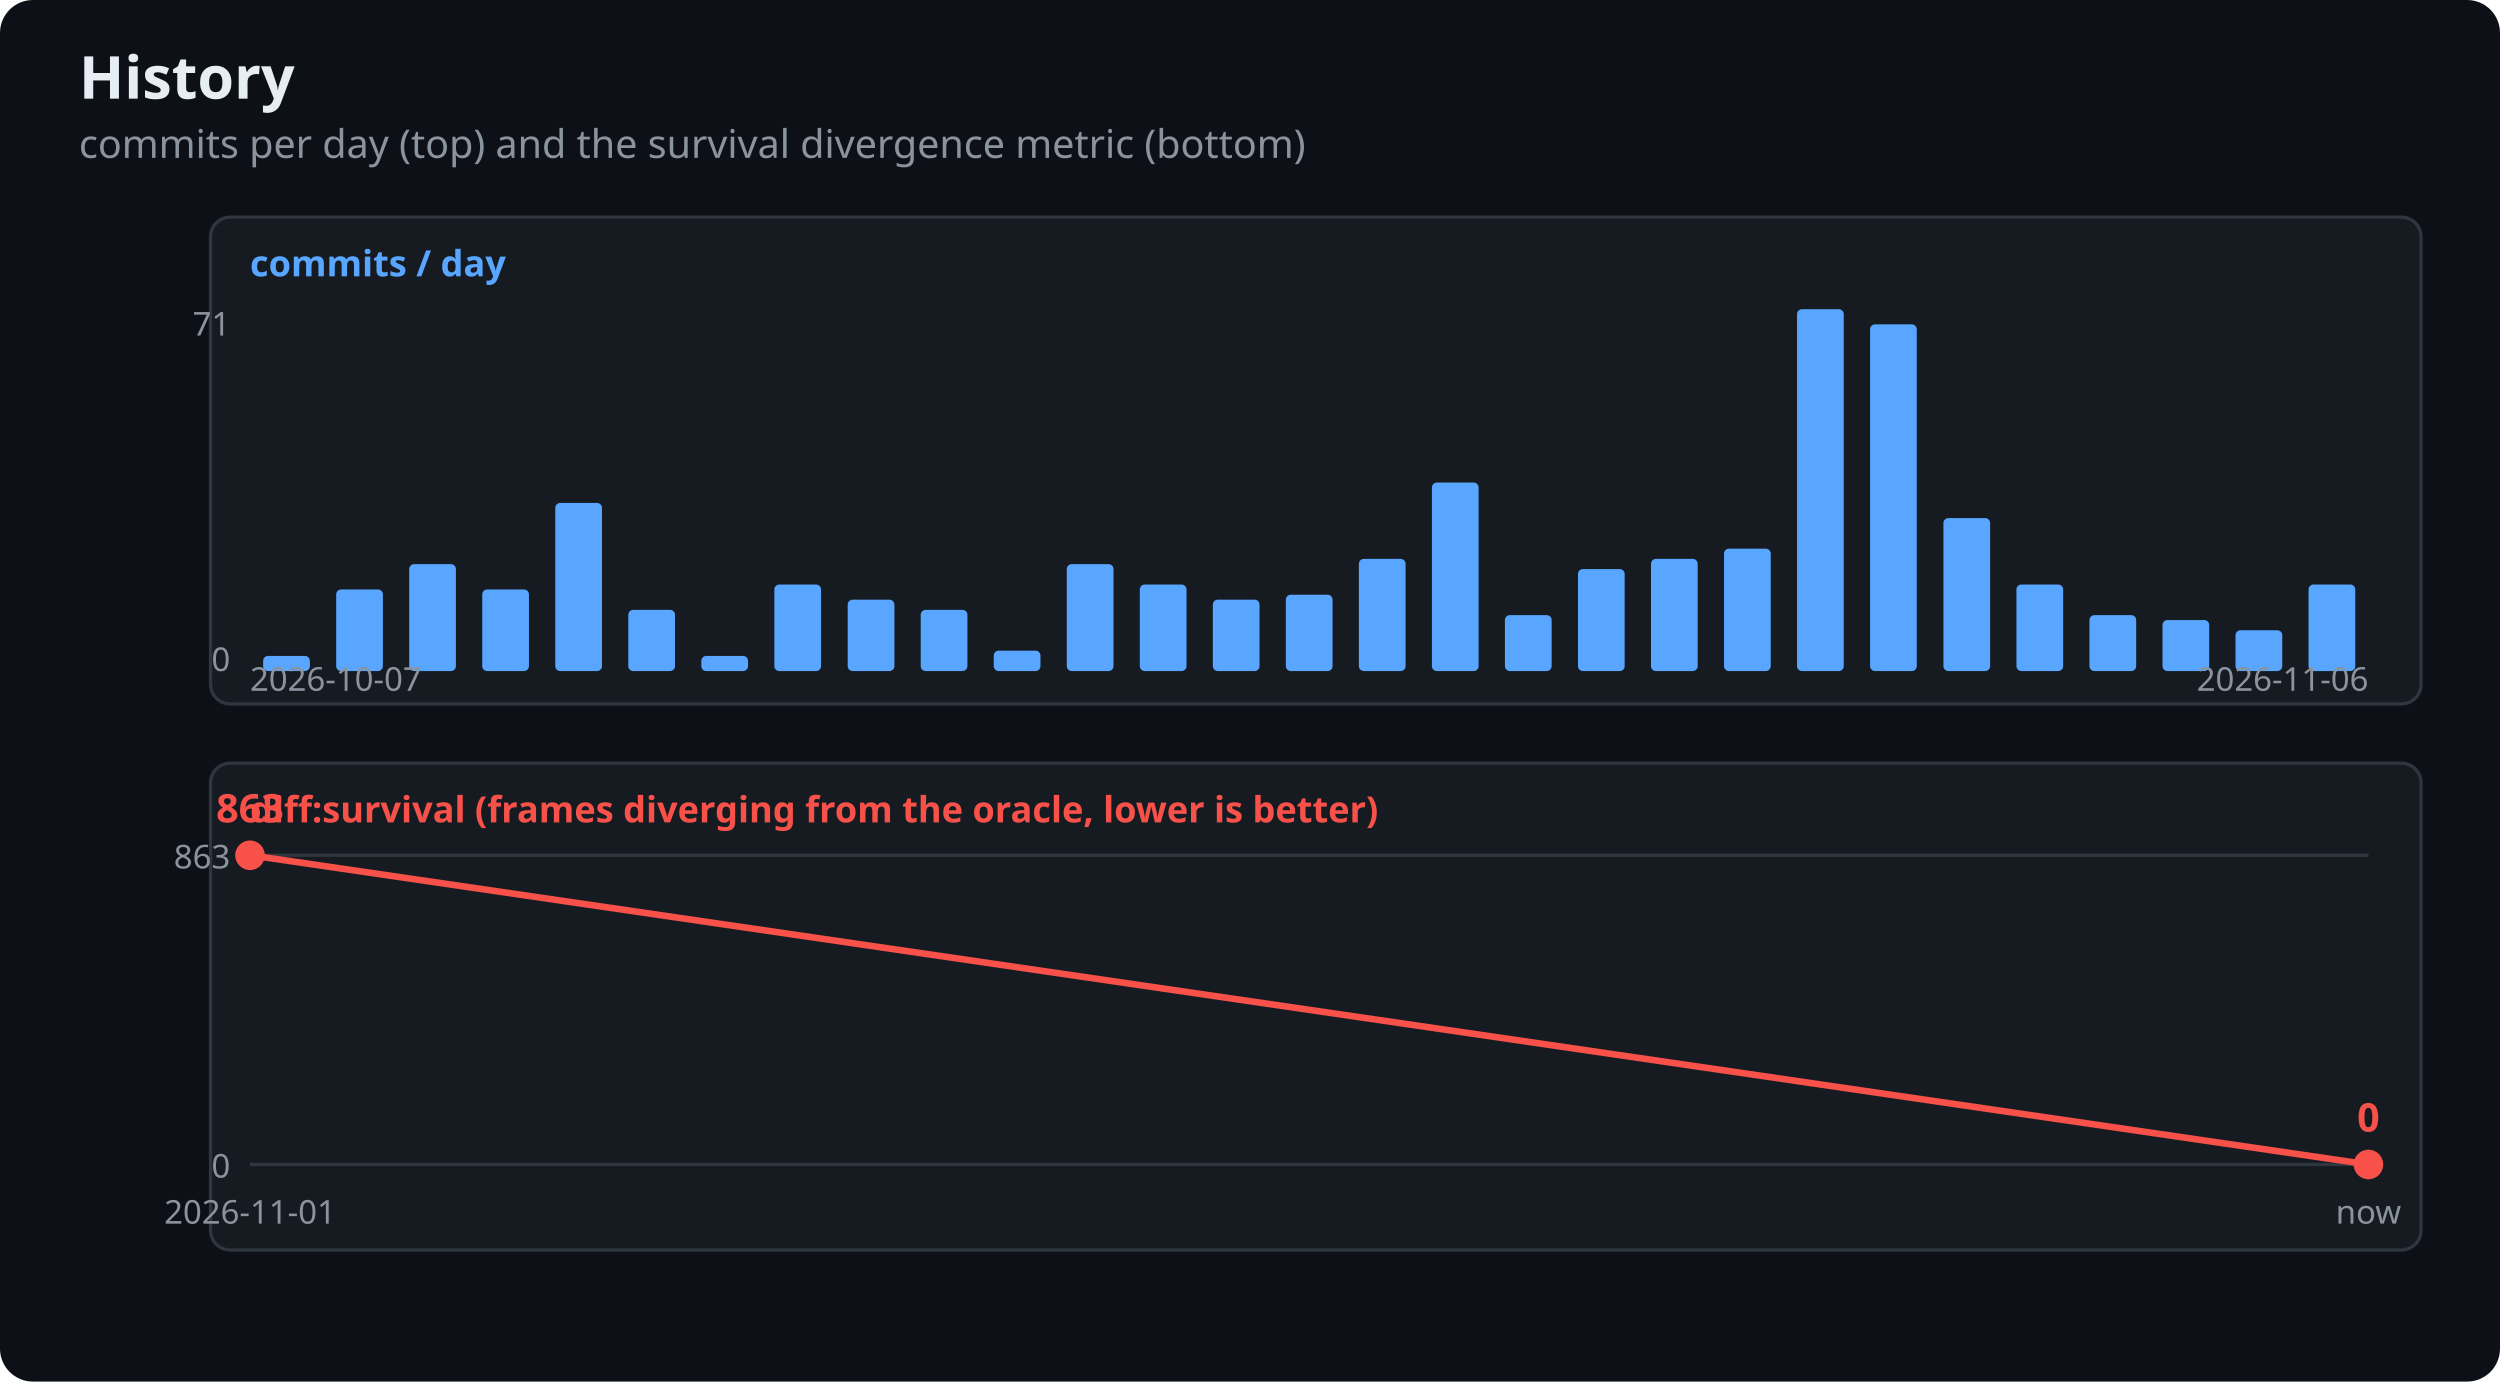
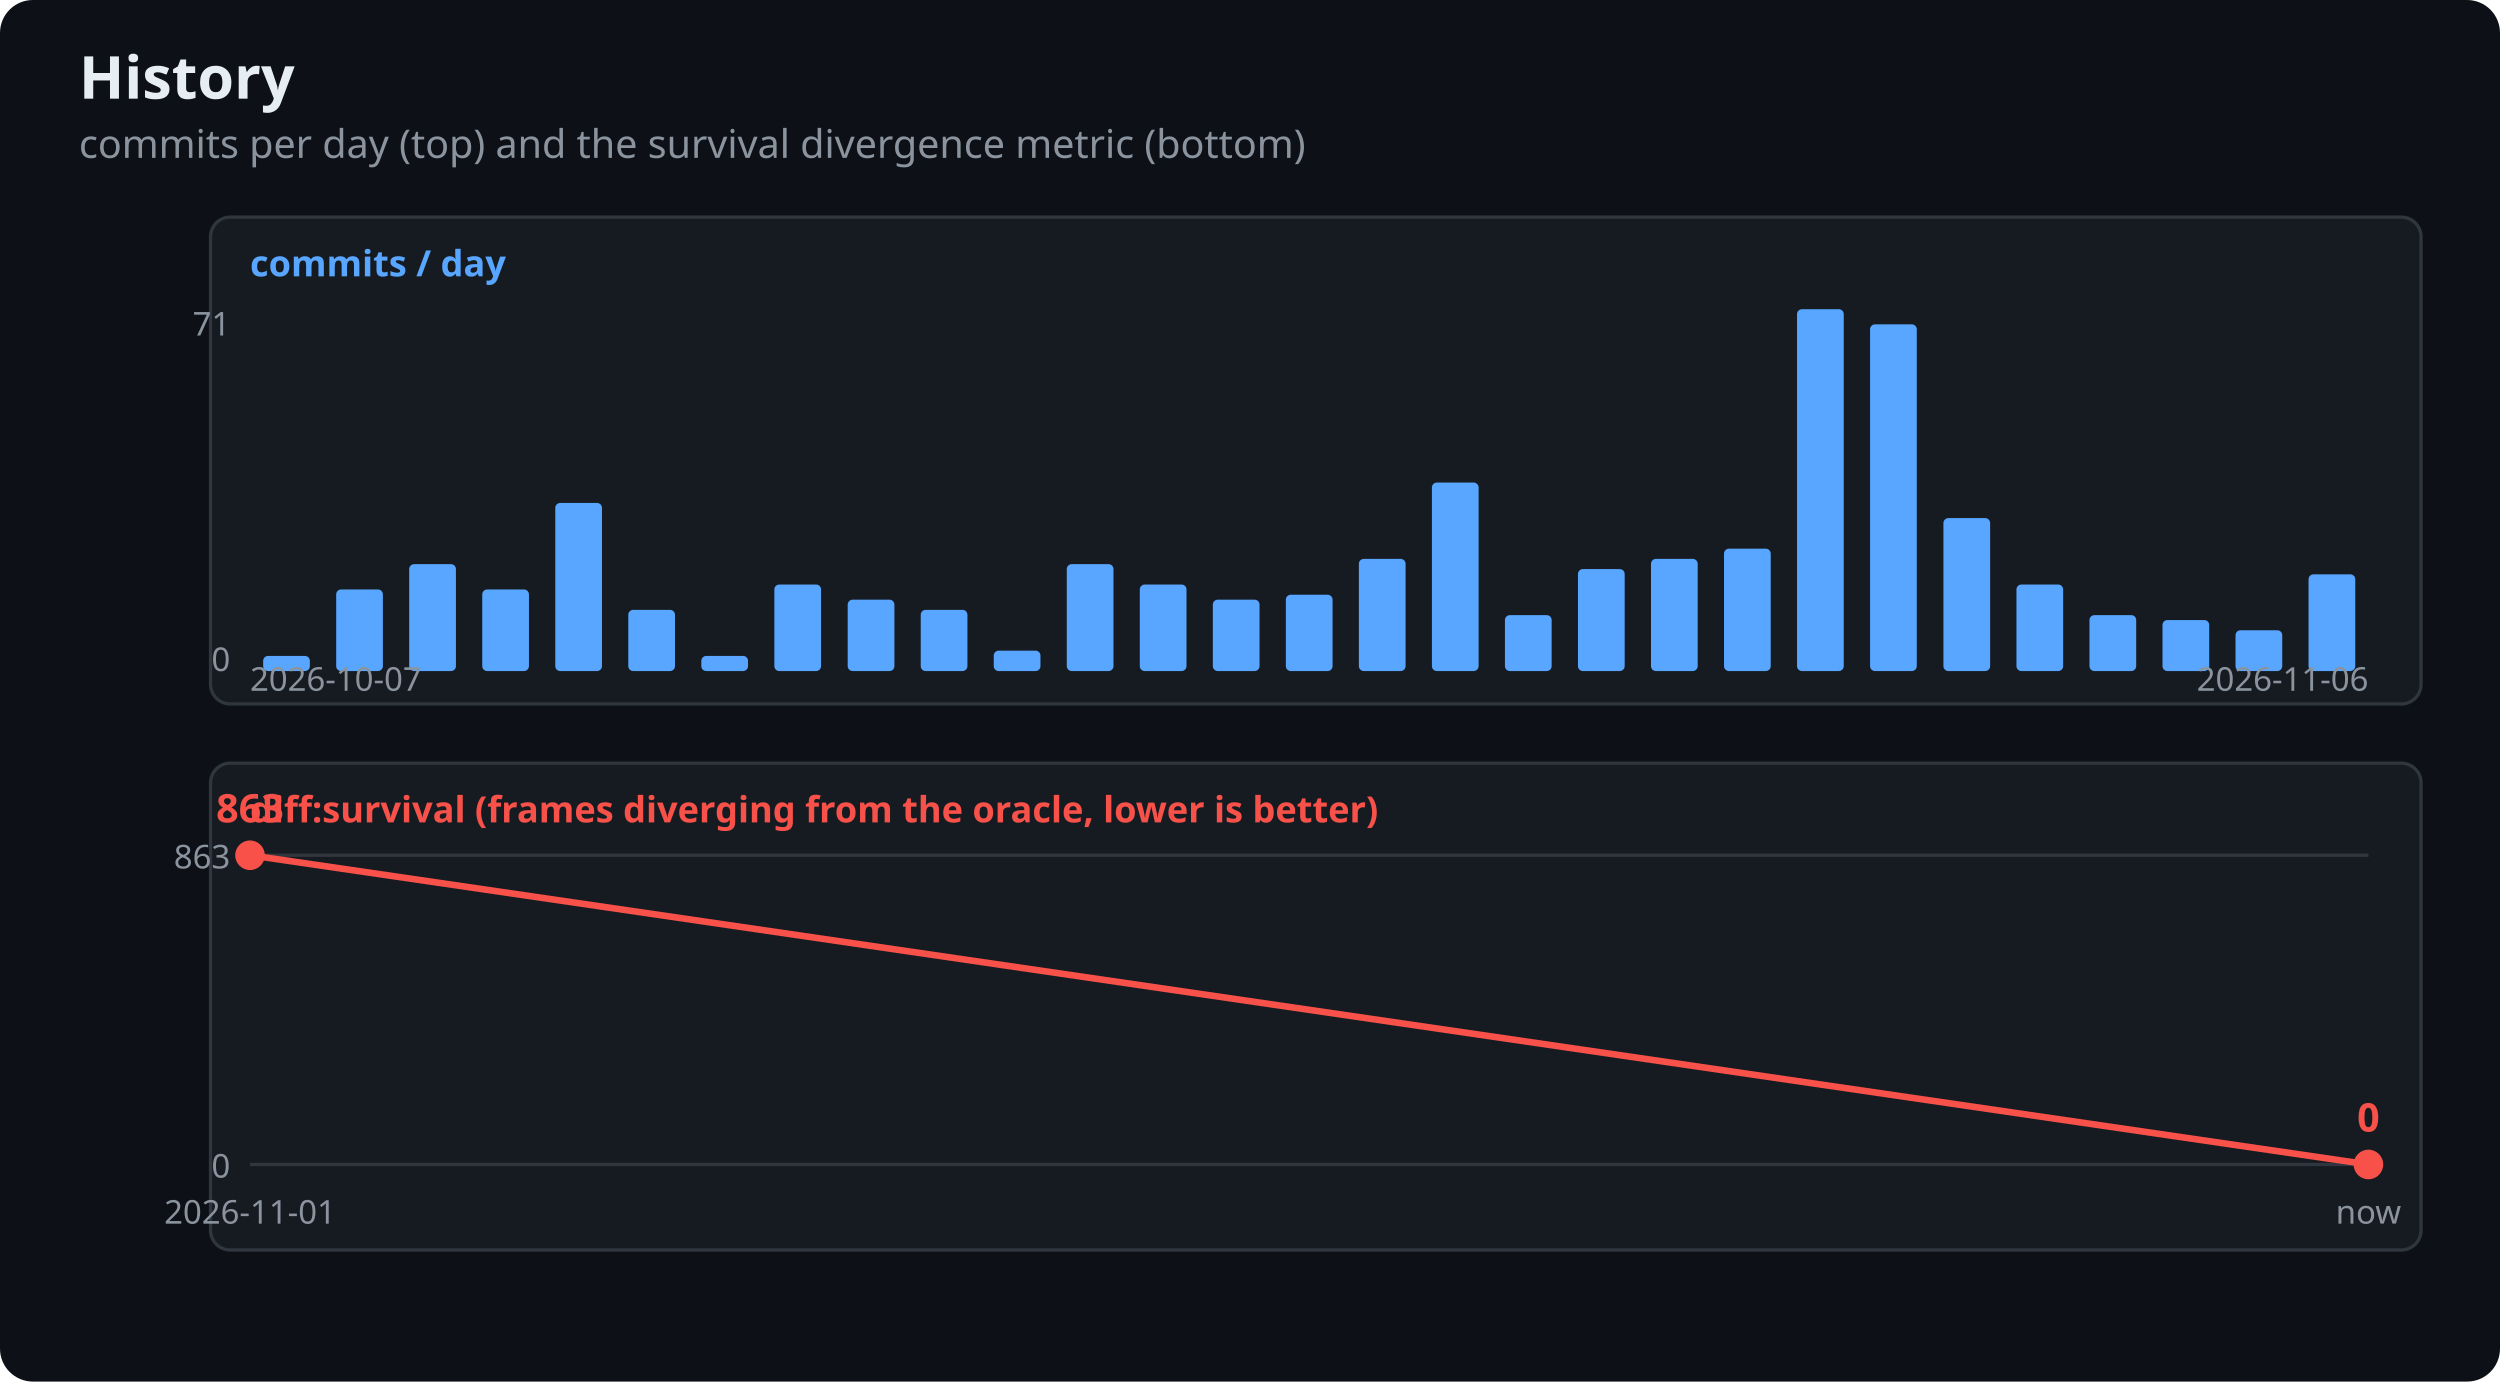
<svg xmlns="http://www.w3.org/2000/svg" width="760" height="420" viewBox="0 0 760 420" font-family="Segoe UI,Ubuntu,sans-serif">
  <rect width="760" height="420" rx="10" fill="#0d1117" />
  <text x="24" y="30" fill="#e6edf3" font-size="18" font-weight="600">History</text>
  <text x="24" y="48" fill="#8b949e" font-size="12">commits per day (top) and the survival divergence metric (bottom)</text>
  <rect x="64" y="66" width="672" height="148" fill="#161b22" stroke="#30363d" rx="6" />
  <text x="76" y="84" fill="#58a6ff" font-size="11" font-weight="600">commits / day</text>
  <rect x="80.0" y="199.4" width="14.2" height="4.6" fill="#58a6ff" rx="1.5" />
  <rect x="102.2" y="179.2" width="14.2" height="24.8" fill="#58a6ff" rx="1.5" />
  <rect x="124.4" y="171.5" width="14.2" height="32.5" fill="#58a6ff" rx="1.5" />
  <rect x="146.6" y="179.2" width="14.2" height="24.8" fill="#58a6ff" rx="1.5" />
  <rect x="168.8" y="152.9" width="14.2" height="51.1" fill="#58a6ff" rx="1.5" />
  <rect x="191.0" y="185.4" width="14.2" height="18.6" fill="#58a6ff" rx="1.5" />
  <rect x="213.2" y="199.4" width="14.2" height="4.6" fill="#58a6ff" rx="1.5" />
  <rect x="235.4" y="177.7" width="14.2" height="26.3" fill="#58a6ff" rx="1.5" />
  <rect x="257.7" y="182.3" width="14.2" height="21.7" fill="#58a6ff" rx="1.5" />
  <rect x="279.9" y="185.4" width="14.2" height="18.6" fill="#58a6ff" rx="1.5" />
  <rect x="302.1" y="197.8" width="14.2" height="6.2" fill="#58a6ff" rx="1.5" />
  <rect x="324.3" y="171.5" width="14.2" height="32.5" fill="#58a6ff" rx="1.5" />
  <rect x="346.5" y="177.7" width="14.2" height="26.3" fill="#58a6ff" rx="1.5" />
  <rect x="368.7" y="182.3" width="14.2" height="21.7" fill="#58a6ff" rx="1.5" />
  <rect x="390.9" y="180.8" width="14.2" height="23.2" fill="#58a6ff" rx="1.5" />
  <rect x="413.1" y="169.9" width="14.2" height="34.1" fill="#58a6ff" rx="1.5" />
  <rect x="435.3" y="146.7" width="14.2" height="57.3" fill="#58a6ff" rx="1.5" />
  <rect x="457.5" y="187.0" width="14.2" height="17.0" fill="#58a6ff" rx="1.5" />
  <rect x="479.7" y="173.0" width="14.2" height="31.0" fill="#58a6ff" rx="1.5" />
  <rect x="501.9" y="169.9" width="14.2" height="34.1" fill="#58a6ff" rx="1.5" />
  <rect x="524.1" y="166.8" width="14.2" height="37.2" fill="#58a6ff" rx="1.5" />
  <rect x="546.3" y="94.0" width="14.2" height="110.0" fill="#58a6ff" rx="1.5" />
  <rect x="568.5" y="98.6" width="14.2" height="105.4" fill="#58a6ff" rx="1.5" />
  <rect x="590.8" y="157.5" width="14.2" height="46.5" fill="#58a6ff" rx="1.5" />
  <rect x="613.0" y="177.7" width="14.2" height="26.3" fill="#58a6ff" rx="1.5" />
  <rect x="635.2" y="187.0" width="14.2" height="17.0" fill="#58a6ff" rx="1.5" />
  <rect x="657.4" y="188.5" width="14.2" height="15.5" fill="#58a6ff" rx="1.5" />
  <rect x="679.6" y="191.6" width="14.2" height="12.4" fill="#58a6ff" rx="1.5" />
-   <rect x="701.8" y="177.7" width="14.2" height="26.3" fill="#58a6ff" rx="1.5" />
+   <rect x="701.8" y="174.6" width="14.2" height="29.4" fill="#58a6ff" rx="1.5" />
  <text x="70" y="102" fill="#8b949e" font-size="10" text-anchor="end">71</text>
  <text x="70" y="204" fill="#8b949e" font-size="10" text-anchor="end">0</text>
  <text x="76" y="210" fill="#8b949e" font-size="10">2026-10-07</text>
  <text x="720" y="210" fill="#8b949e" font-size="10" text-anchor="end">2026-11-06</text>
  <rect x="64" y="232" width="672" height="148" fill="#161b22" stroke="#30363d" rx="6" />
  <text x="76" y="250" fill="#f85149" font-size="11" font-weight="600">diff:survival (frames diverging from the oracle, lower is better)</text>
  <line x1="76" y1="354.0" x2="720" y2="354.0" stroke="#30363d" stroke-width="1" />
  <text x="70" y="358.0" fill="#8b949e" font-size="10" text-anchor="end">0</text>
  <line x1="76" y1="260.0" x2="720" y2="260.0" stroke="#30363d" stroke-width="1" />
  <text x="70" y="264.0" fill="#8b949e" font-size="10" text-anchor="end">863</text>
  <circle cx="76.0" cy="260.0" r="4.5" fill="#f85149" />
  <text x="76.0" y="250.0" fill="#f85149" font-size="12" font-weight="600" text-anchor="middle">863</text>
  <text x="76.0" y="372" fill="#8b949e" font-size="10" text-anchor="middle">2026-11-01</text>
  <circle cx="720.0" cy="354.0" r="4.5" fill="#f85149" />
  <text x="720.0" y="344.0" fill="#f85149" font-size="12" font-weight="600" text-anchor="middle">0</text>
  <text x="720.0" y="372" fill="#8b949e" font-size="10" text-anchor="middle">now</text>
  <polyline points="76.0,260.0 720.0,354.0" fill="none" stroke="#f85149" stroke-width="2" />
</svg>
